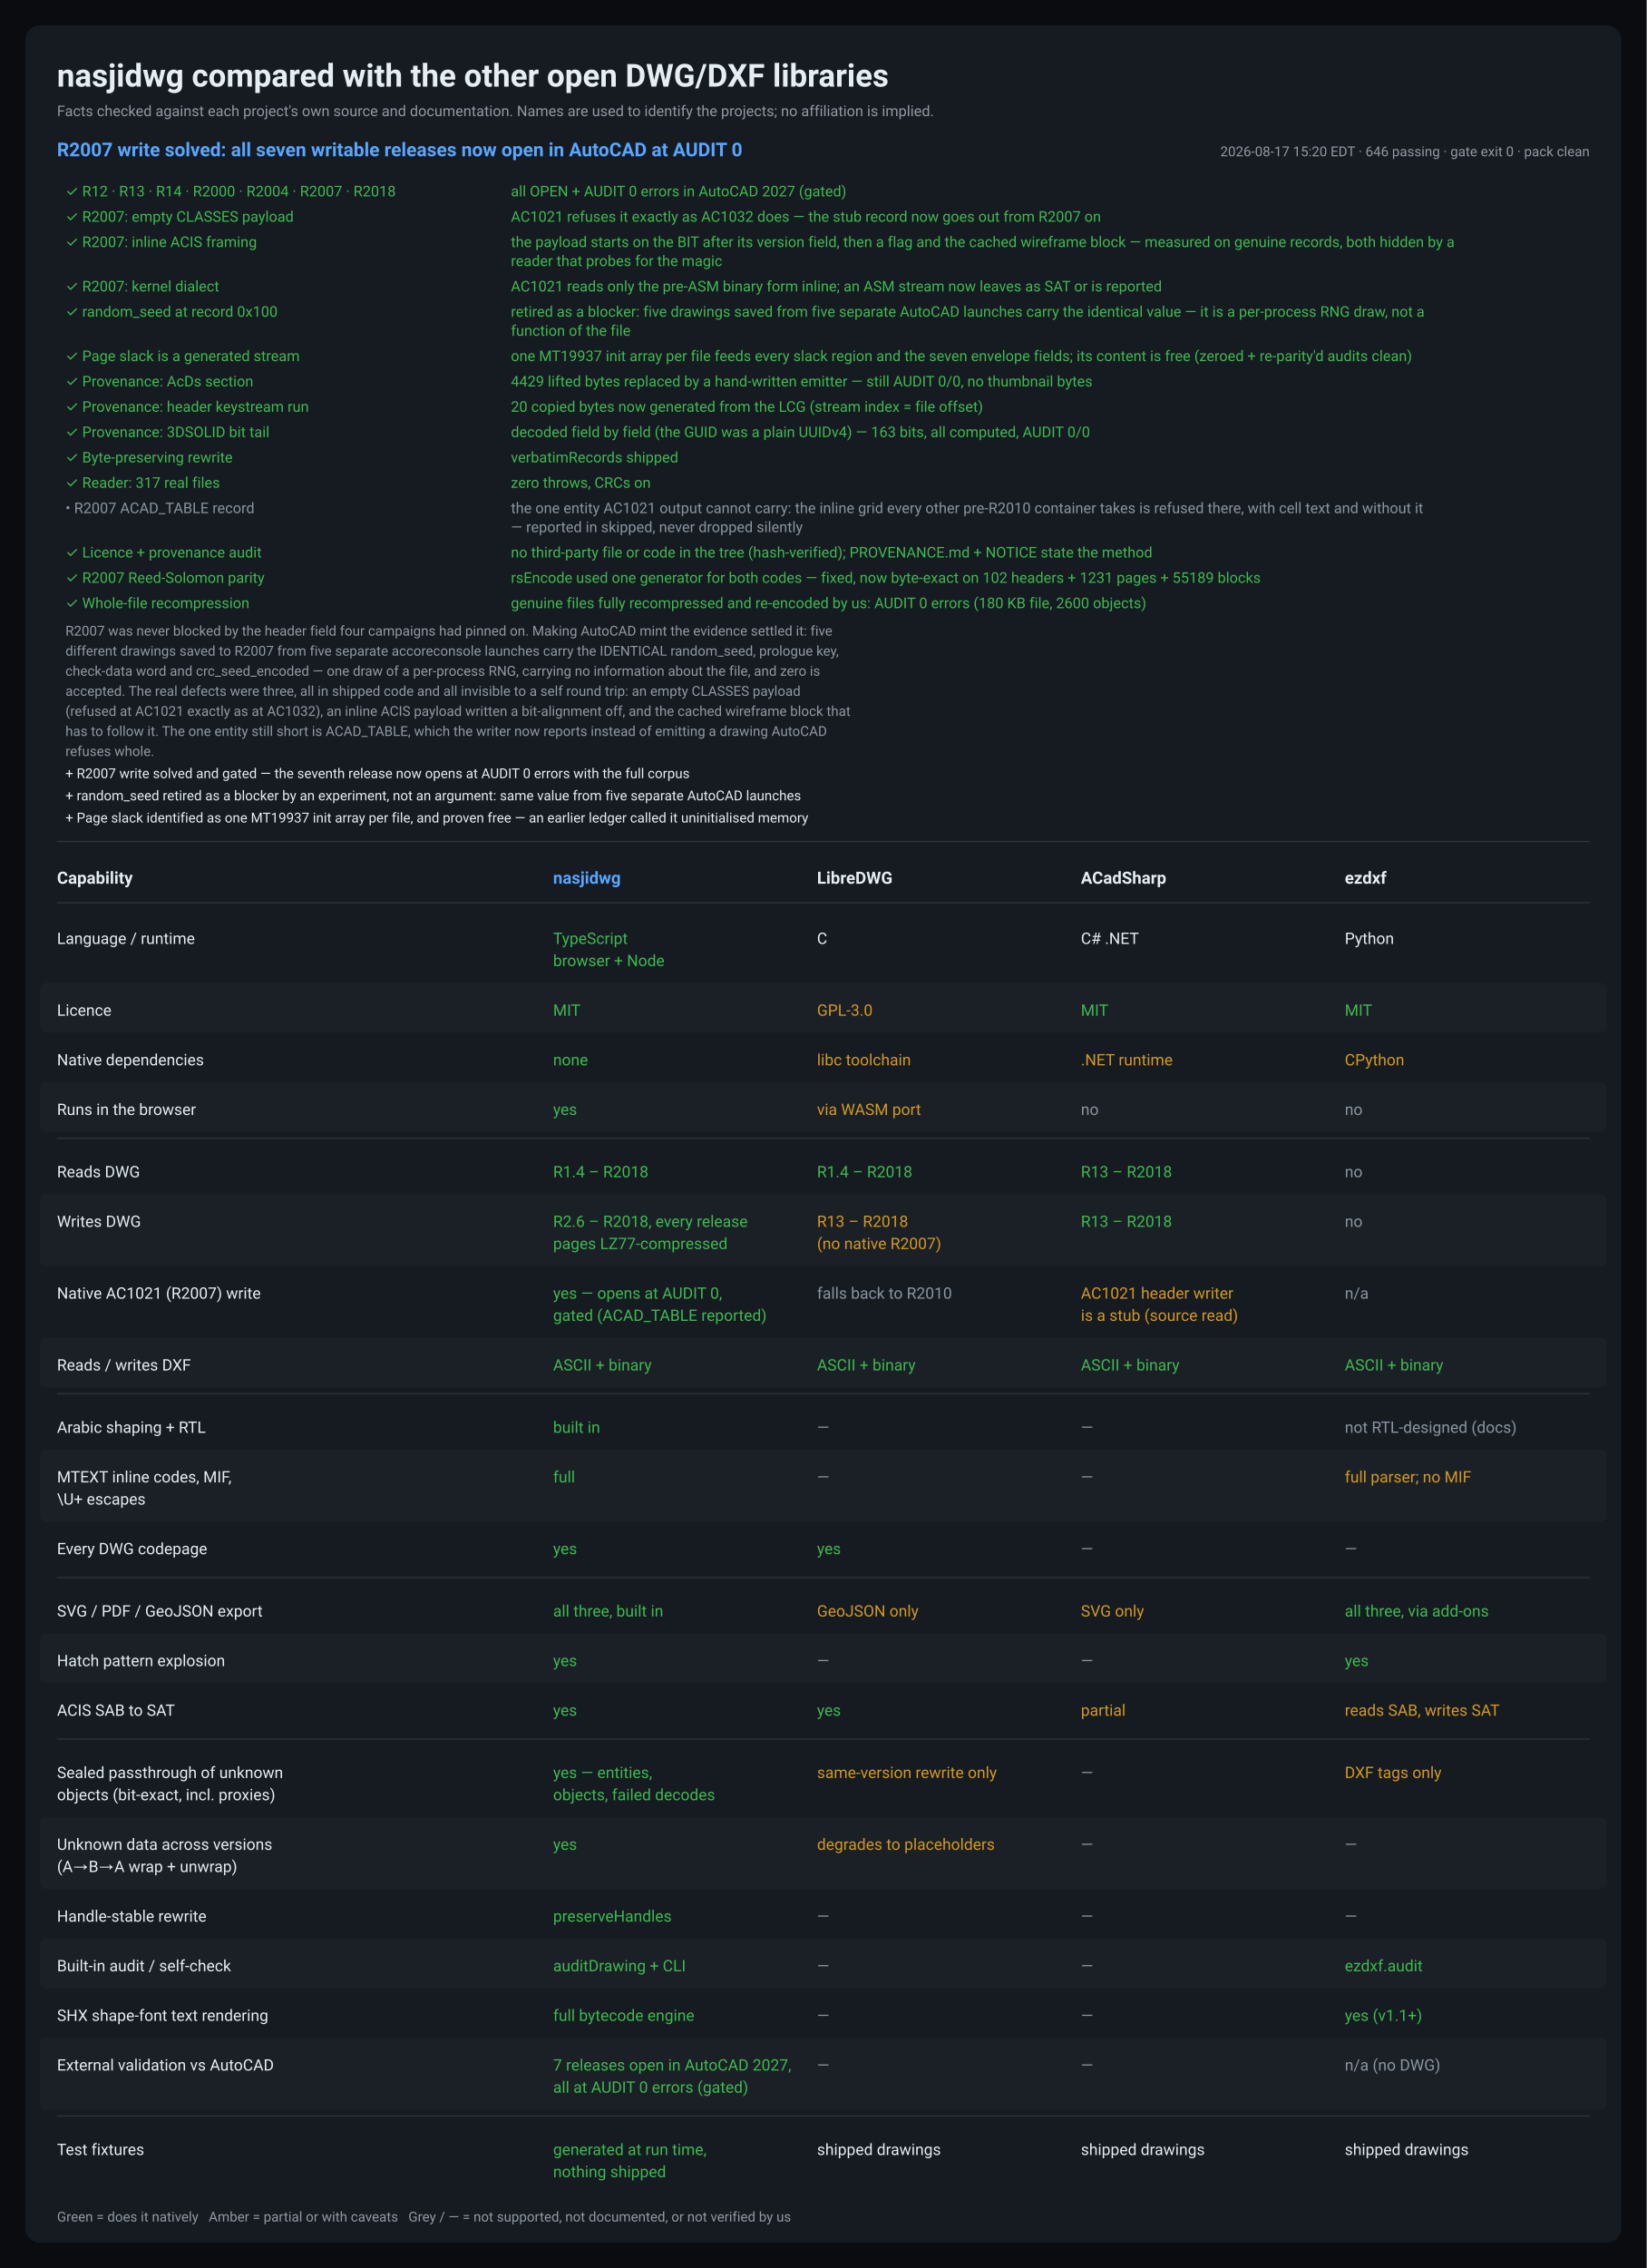
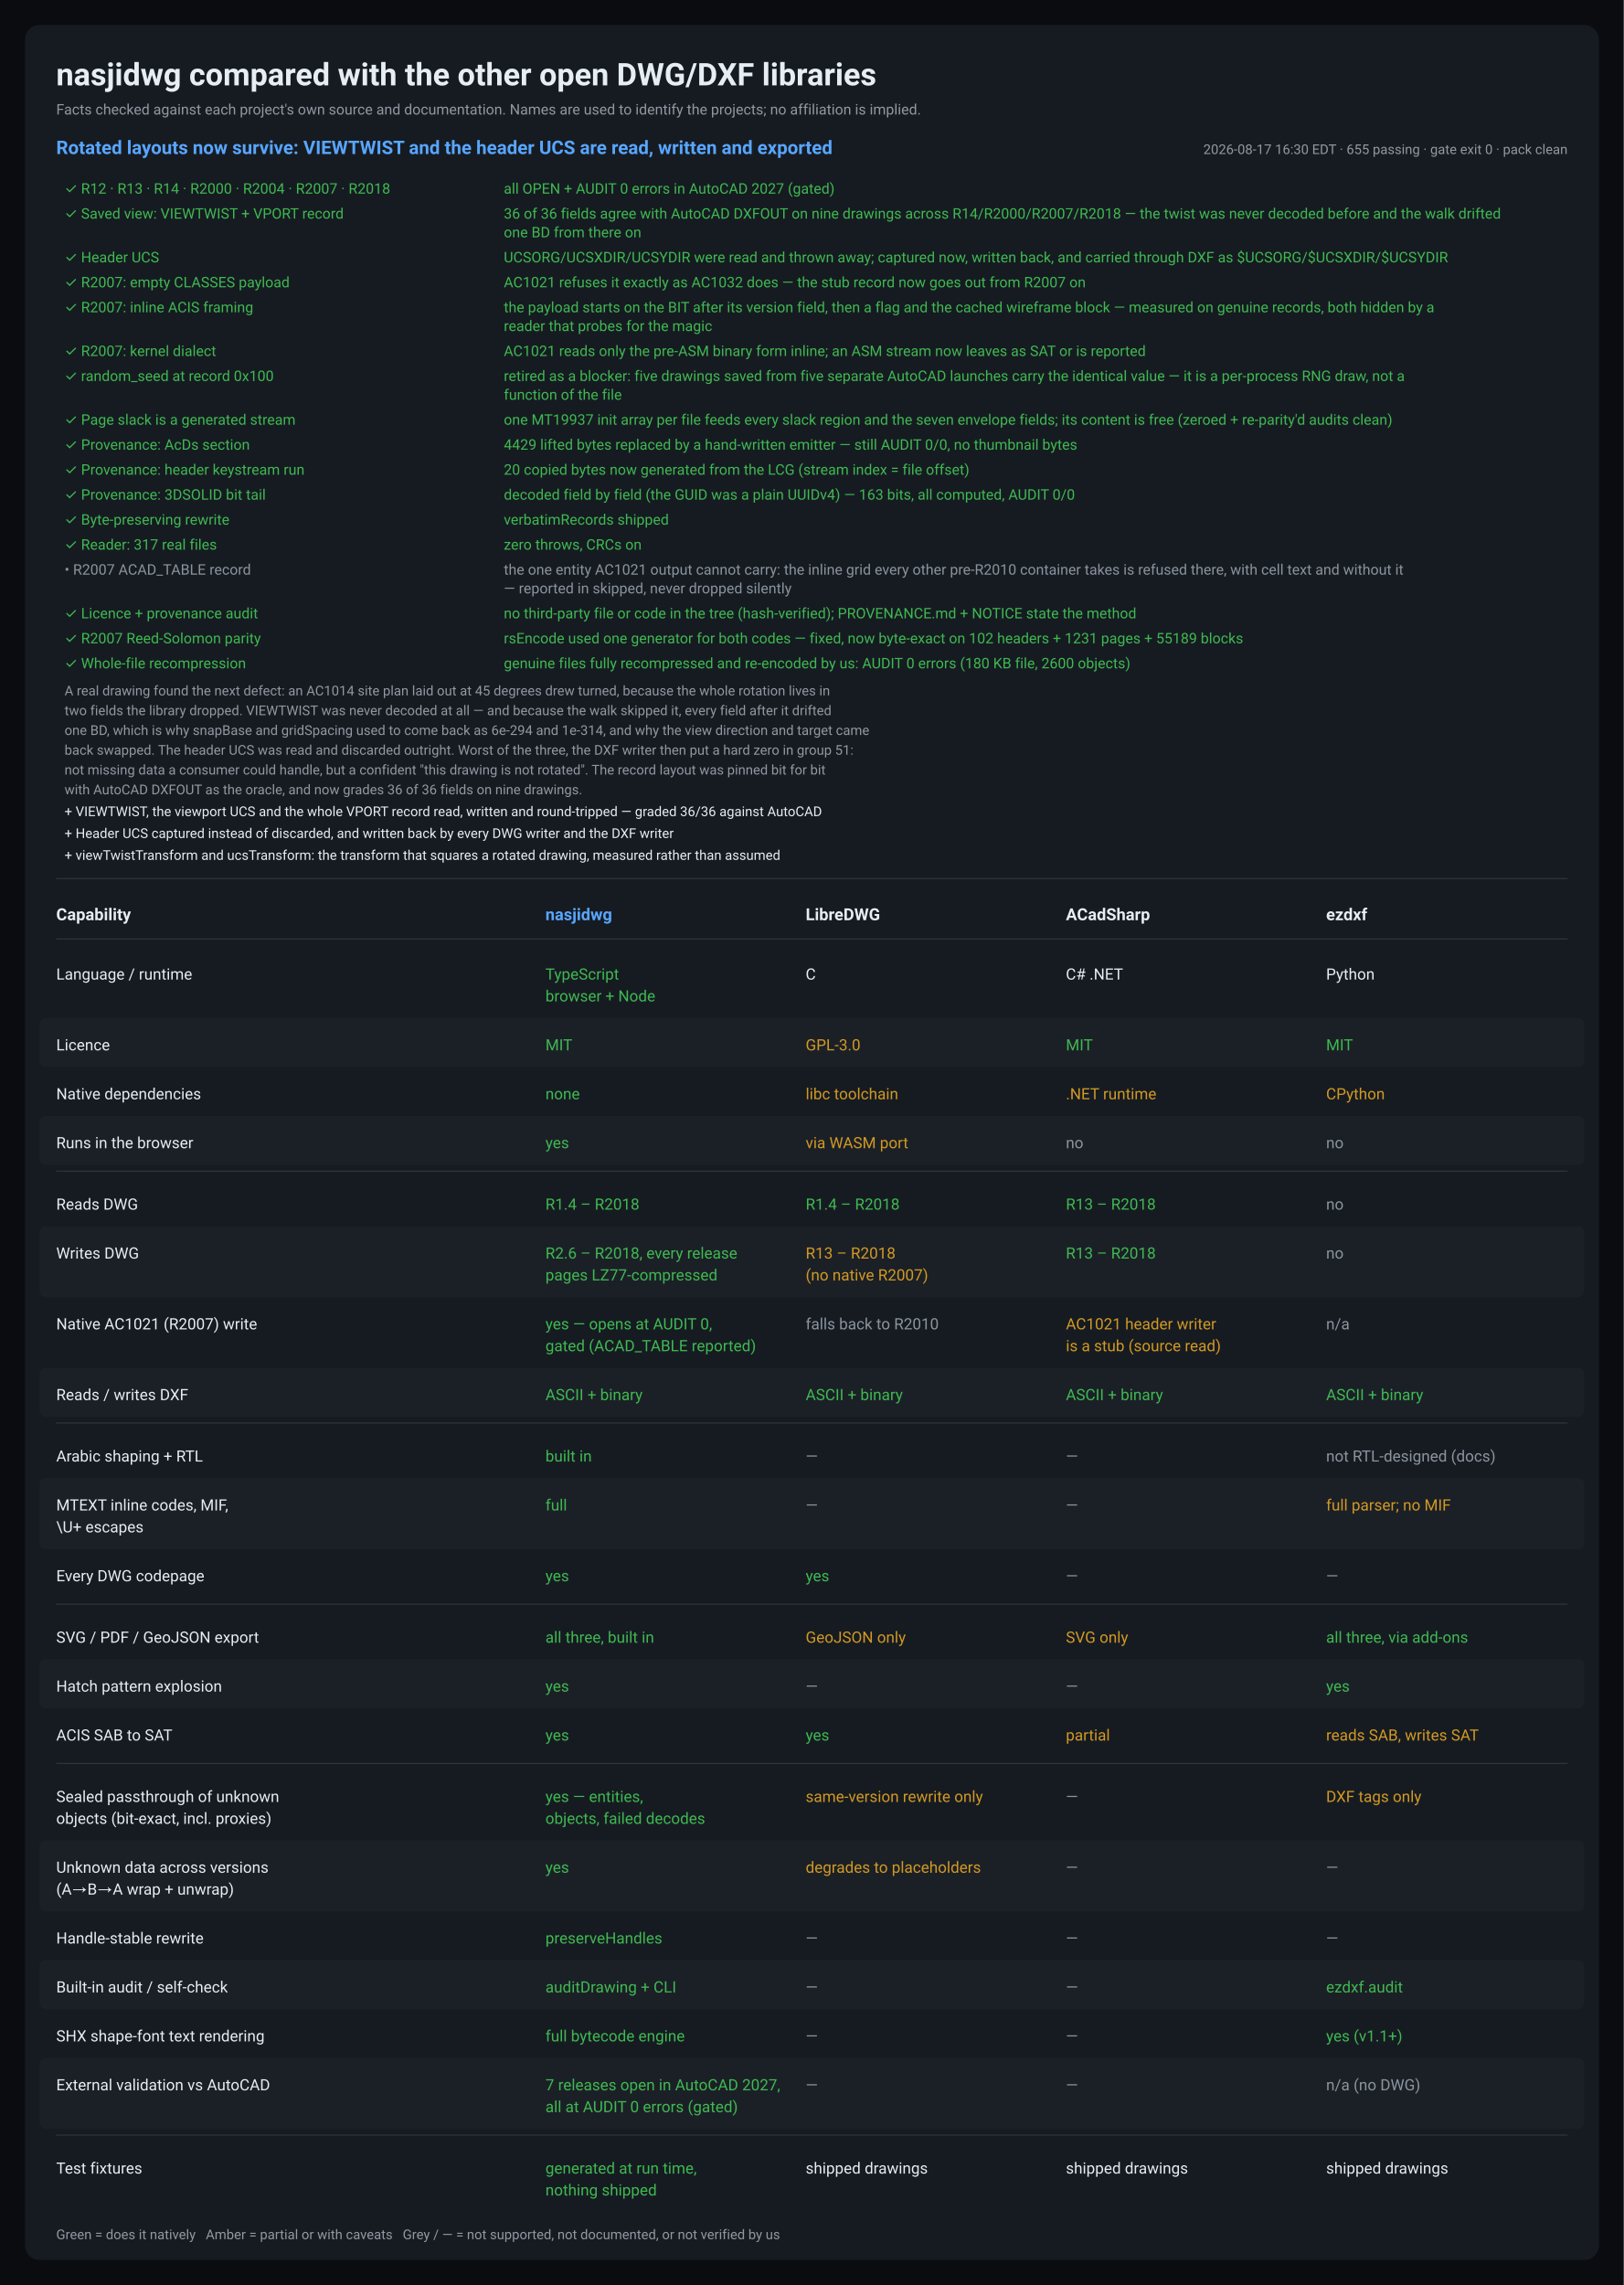
- <svg xmlns="http://www.w3.org/2000/svg" width="1560" height="2148" viewBox="0 0 1560 2148" font-family="Segoe UI, -apple-system, Roboto, Helvetica, Arial, sans-serif">
-   <rect width="1560" height="2148" fill="#0a0c10" />
-   <rect x="24" y="24" width="1512" height="2100" rx="14" fill="#161b22" />
+ <svg xmlns="http://www.w3.org/2000/svg" width="1560" height="2195" viewBox="0 0 1560 2195" font-family="Segoe UI, -apple-system, Roboto, Helvetica, Arial, sans-serif">
+   <rect width="1560" height="2195" fill="#0a0c10" />
+   <rect x="24" y="24" width="1512" height="2147" rx="14" fill="#161b22" />
  <text x="54" y="82" font-size="30" font-weight="700" fill="#e6edf3">nasjidwg compared with the other open DWG/DXF libraries</text>
  <text x="54" y="110" font-size="14" fill="#9198a1">Facts checked against each project's own source and documentation. Names are used to identify the projects; no affiliation is implied.</text>
-   <text x="54" y="148" font-size="18" font-weight="700" fill="#58a6ff">R2007 write solved: all seven writable releases now open in AutoCAD at AUDIT 0</text>
-   <text x="1506" y="148" text-anchor="end" font-size="13" fill="#9198a1">2026-08-17 15:20 EDT   ·   646 passing · gate exit 0 · pack clean</text>
+   <text x="54" y="148" font-size="18" font-weight="700" fill="#58a6ff">Rotated layouts now survive: VIEWTWIST and the header UCS are read, written and exported</text>
+   <text x="1506" y="148" text-anchor="end" font-size="13" fill="#9198a1">2026-08-17 16:30 EDT   ·   655 passing · gate exit 0 · pack clean</text>
  <text x="62" y="186" font-size="14" fill="#3fb950">✓  R12 · R13 · R14 · R2000 · R2004 · R2007 · R2018</text>
  <text x="484" y="186" font-size="14" fill="#3fb950">all OPEN + AUDIT 0 errors in AutoCAD 2027 (gated)</text>
-   <text x="62" y="210" font-size="14" fill="#3fb950">✓  R2007: empty CLASSES payload</text>
-   <text x="484" y="210" font-size="14" fill="#3fb950">AC1021 refuses it exactly as AC1032 does — the stub record now goes out from R2007 on</text>
-   <text x="62" y="234" font-size="14" fill="#3fb950">✓  R2007: inline ACIS framing</text>
-   <text x="484" y="234" font-size="14" fill="#3fb950">the payload starts on the BIT after its version field, then a flag and the cached wireframe block — measured on genuine records, both hidden by a</text>
-   <text x="484" y="252" font-size="14" fill="#3fb950">reader that probes for the magic</text>
-   <text x="62" y="276" font-size="14" fill="#3fb950">✓  R2007: kernel dialect</text>
-   <text x="484" y="276" font-size="14" fill="#3fb950">AC1021 reads only the pre-ASM binary form inline; an ASM stream now leaves as SAT or is reported</text>
-   <text x="62" y="300" font-size="14" fill="#3fb950">✓  random_seed at record 0x100</text>
-   <text x="484" y="300" font-size="14" fill="#3fb950">retired as a blocker: five drawings saved from five separate AutoCAD launches carry the identical value — it is a per-process RNG draw, not a</text>
-   <text x="484" y="318" font-size="14" fill="#3fb950">function of the file</text>
-   <text x="62" y="342" font-size="14" fill="#3fb950">✓  Page slack is a generated stream</text>
-   <text x="484" y="342" font-size="14" fill="#3fb950">one MT19937 init array per file feeds every slack region and the seven envelope fields; its content is free (zeroed + re-parity'd audits clean)</text>
-   <text x="62" y="366" font-size="14" fill="#3fb950">✓  Provenance: AcDs section</text>
-   <text x="484" y="366" font-size="14" fill="#3fb950">4429 lifted bytes replaced by a hand-written emitter — still AUDIT 0/0, no thumbnail bytes</text>
-   <text x="62" y="390" font-size="14" fill="#3fb950">✓  Provenance: header keystream run</text>
-   <text x="484" y="390" font-size="14" fill="#3fb950">20 copied bytes now generated from the LCG (stream index = file offset)</text>
-   <text x="62" y="414" font-size="14" fill="#3fb950">✓  Provenance: 3DSOLID bit tail</text>
-   <text x="484" y="414" font-size="14" fill="#3fb950">decoded field by field (the GUID was a plain UUIDv4) — 163 bits, all computed, AUDIT 0/0</text>
-   <text x="62" y="438" font-size="14" fill="#3fb950">✓  Byte-preserving rewrite</text>
-   <text x="484" y="438" font-size="14" fill="#3fb950">verbatimRecords shipped</text>
-   <text x="62" y="462" font-size="14" fill="#3fb950">✓  Reader: 317 real files</text>
-   <text x="484" y="462" font-size="14" fill="#3fb950">zero throws, CRCs on</text>
-   <text x="62" y="486" font-size="14" fill="#8b949e">•  R2007 ACAD_TABLE record</text>
-   <text x="484" y="486" font-size="14" fill="#8b949e">the one entity AC1021 output cannot carry: the inline grid every other pre-R2010 container takes is refused there, with cell text and without it</text>
-   <text x="484" y="504" font-size="14" fill="#8b949e">— reported in skipped, never dropped silently</text>
-   <text x="62" y="528" font-size="14" fill="#3fb950">✓  Licence + provenance audit</text>
-   <text x="484" y="528" font-size="14" fill="#3fb950">no third-party file or code in the tree (hash-verified); PROVENANCE.md + NOTICE state the method</text>
-   <text x="62" y="552" font-size="14" fill="#3fb950">✓  R2007 Reed-Solomon parity</text>
-   <text x="484" y="552" font-size="14" fill="#3fb950">rsEncode used one generator for both codes — fixed, now byte-exact on 102 headers + 1231 pages + 55189 blocks</text>
-   <text x="62" y="576" font-size="14" fill="#3fb950">✓  Whole-file recompression</text>
-   <text x="484" y="576" font-size="14" fill="#3fb950">genuine files fully recompressed and re-encoded by us: AUDIT 0 errors (180 KB file, 2600 objects)</text>
-   <text x="62" y="602" font-size="13" fill="#9198a1">R2007 was never blocked by the header field four campaigns had pinned on. Making AutoCAD mint the evidence settled it: five</text>
-   <text x="62" y="621" font-size="13" fill="#9198a1">different drawings saved to R2007 from five separate accoreconsole launches carry the IDENTICAL random_seed, prologue key,</text>
-   <text x="62" y="640" font-size="13" fill="#9198a1">check-data word and crc_seed_encoded — one draw of a per-process RNG, carrying no information about the file, and zero is</text>
-   <text x="62" y="659" font-size="13" fill="#9198a1">accepted. The real defects were three, all in shipped code and all invisible to a self round trip: an empty CLASSES payload</text>
-   <text x="62" y="678" font-size="13" fill="#9198a1">(refused at AC1021 exactly as at AC1032), an inline ACIS payload written a bit-alignment off, and the cached wireframe block that</text>
-   <text x="62" y="697" font-size="13" fill="#9198a1">has to follow it. The one entity still short is ACAD_TABLE, which the writer now reports instead of emitting a drawing AutoCAD</text>
-   <text x="62" y="716" font-size="13" fill="#9198a1">refuses whole.</text>
-   <text x="62" y="737" font-size="13" fill="#e6edf3">+ R2007 write solved and gated — the seventh release now opens at AUDIT 0 errors with the full corpus</text>
-   <text x="62" y="758" font-size="13" fill="#e6edf3">+ random_seed retired as a blocker by an experiment, not an argument: same value from five separate AutoCAD launches</text>
-   <text x="62" y="779" font-size="13" fill="#e6edf3">+ Page slack identified as one MT19937 init array per file, and proven free — an earlier ledger called it uninitialised memory</text>
-   <line x1="54" y1="797" x2="1506" y2="797" stroke="#30363d" />
-   <text x="54" y="837" font-size="16" font-weight="600" fill="#e6edf3">Capability</text>
-   <text x="524" y="837" font-size="16" font-weight="600" fill="#58a6ff">nasjidwg</text>
-   <text x="774" y="837" font-size="16" font-weight="600" fill="#e6edf3">LibreDWG</text>
-   <text x="1024" y="837" font-size="16" font-weight="600" fill="#e6edf3">ACadSharp</text>
-   <text x="1274" y="837" font-size="16" font-weight="600" fill="#e6edf3">ezdxf</text>
-   <line x1="54" y1="855" x2="1506" y2="855" stroke="#30363d" />
-   <text x="54" y="894" font-size="15" fill="#e6edf3">Language / runtime</text>
-   <text x="524" y="894" font-size="15" fill="#3fb950">TypeScript</text>
-   <text x="524" y="915" font-size="15" fill="#3fb950">browser + Node</text>
-   <text x="774" y="894" font-size="15" fill="#e6edf3">C</text>
-   <text x="1024" y="894" font-size="15" fill="#e6edf3">C#  .NET</text>
-   <text x="1274" y="894" font-size="15" fill="#e6edf3">Python</text>
-   <rect x="38" y="931" width="1484" height="47" rx="6" fill="rgba(255,255,255,0.025)" />
-   <text x="54" y="962" font-size="15" fill="#e6edf3">Licence</text>
-   <text x="524" y="962" font-size="15" fill="#3fb950">MIT</text>
-   <text x="774" y="962" font-size="15" fill="#d29922">GPL-3.0</text>
-   <text x="1024" y="962" font-size="15" fill="#3fb950">MIT</text>
-   <text x="1274" y="962" font-size="15" fill="#3fb950">MIT</text>
-   <text x="54" y="1009" font-size="15" fill="#e6edf3">Native dependencies</text>
-   <text x="524" y="1009" font-size="15" fill="#3fb950">none</text>
-   <text x="774" y="1009" font-size="15" fill="#d29922">libc toolchain</text>
-   <text x="1024" y="1009" font-size="15" fill="#d29922">.NET runtime</text>
-   <text x="1274" y="1009" font-size="15" fill="#d29922">CPython</text>
-   <rect x="38" y="1025" width="1484" height="47" rx="6" fill="rgba(255,255,255,0.025)" />
-   <text x="54" y="1056" font-size="15" fill="#e6edf3">Runs in the browser</text>
-   <text x="524" y="1056" font-size="15" fill="#3fb950">yes</text>
-   <text x="774" y="1056" font-size="15" fill="#d29922">via WASM port</text>
-   <text x="1024" y="1056" font-size="15" fill="#8b949e">no</text>
-   <text x="1274" y="1056" font-size="15" fill="#8b949e">no</text>
-   <line x1="54" y1="1078" x2="1506" y2="1078" stroke="#30363d" />
-   <text x="54" y="1115" font-size="15" fill="#e6edf3">Reads DWG</text>
-   <text x="524" y="1115" font-size="15" fill="#3fb950">R1.4 – R2018</text>
-   <text x="774" y="1115" font-size="15" fill="#3fb950">R1.4 – R2018</text>
-   <text x="1024" y="1115" font-size="15" fill="#3fb950">R13 – R2018</text>
-   <text x="1274" y="1115" font-size="15" fill="#8b949e">no</text>
-   <rect x="38" y="1131" width="1484" height="68" rx="6" fill="rgba(255,255,255,0.025)" />
-   <text x="54" y="1162" font-size="15" fill="#e6edf3">Writes DWG</text>
-   <text x="524" y="1162" font-size="15" fill="#3fb950">R2.6 – R2018, every release</text>
-   <text x="524" y="1183" font-size="15" fill="#3fb950">pages LZ77-compressed</text>
-   <text x="774" y="1162" font-size="15" fill="#d29922">R13 – R2018</text>
-   <text x="774" y="1183" font-size="15" fill="#d29922">(no native R2007)</text>
+   <text x="62" y="210" font-size="14" fill="#3fb950">✓  Saved view: VIEWTWIST + VPORT record</text>
+   <text x="484" y="210" font-size="14" fill="#3fb950">36 of 36 fields agree with AutoCAD DXFOUT on nine drawings across R14/R2000/R2007/R2018 — the twist was never decoded before and the walk drifted</text>
+   <text x="484" y="228" font-size="14" fill="#3fb950">one BD from there on</text>
+   <text x="62" y="252" font-size="14" fill="#3fb950">✓  Header UCS</text>
+   <text x="484" y="252" font-size="14" fill="#3fb950">UCSORG/UCSXDIR/UCSYDIR were read and thrown away; captured now, written back, and carried through DXF as $UCSORG/$UCSXDIR/$UCSYDIR</text>
+   <text x="62" y="276" font-size="14" fill="#3fb950">✓  R2007: empty CLASSES payload</text>
+   <text x="484" y="276" font-size="14" fill="#3fb950">AC1021 refuses it exactly as AC1032 does — the stub record now goes out from R2007 on</text>
+   <text x="62" y="300" font-size="14" fill="#3fb950">✓  R2007: inline ACIS framing</text>
+   <text x="484" y="300" font-size="14" fill="#3fb950">the payload starts on the BIT after its version field, then a flag and the cached wireframe block — measured on genuine records, both hidden by a</text>
+   <text x="484" y="318" font-size="14" fill="#3fb950">reader that probes for the magic</text>
+   <text x="62" y="342" font-size="14" fill="#3fb950">✓  R2007: kernel dialect</text>
+   <text x="484" y="342" font-size="14" fill="#3fb950">AC1021 reads only the pre-ASM binary form inline; an ASM stream now leaves as SAT or is reported</text>
+   <text x="62" y="366" font-size="14" fill="#3fb950">✓  random_seed at record 0x100</text>
+   <text x="484" y="366" font-size="14" fill="#3fb950">retired as a blocker: five drawings saved from five separate AutoCAD launches carry the identical value — it is a per-process RNG draw, not a</text>
+   <text x="484" y="384" font-size="14" fill="#3fb950">function of the file</text>
+   <text x="62" y="408" font-size="14" fill="#3fb950">✓  Page slack is a generated stream</text>
+   <text x="484" y="408" font-size="14" fill="#3fb950">one MT19937 init array per file feeds every slack region and the seven envelope fields; its content is free (zeroed + re-parity'd audits clean)</text>
+   <text x="62" y="432" font-size="14" fill="#3fb950">✓  Provenance: AcDs section</text>
+   <text x="484" y="432" font-size="14" fill="#3fb950">4429 lifted bytes replaced by a hand-written emitter — still AUDIT 0/0, no thumbnail bytes</text>
+   <text x="62" y="456" font-size="14" fill="#3fb950">✓  Provenance: header keystream run</text>
+   <text x="484" y="456" font-size="14" fill="#3fb950">20 copied bytes now generated from the LCG (stream index = file offset)</text>
+   <text x="62" y="480" font-size="14" fill="#3fb950">✓  Provenance: 3DSOLID bit tail</text>
+   <text x="484" y="480" font-size="14" fill="#3fb950">decoded field by field (the GUID was a plain UUIDv4) — 163 bits, all computed, AUDIT 0/0</text>
+   <text x="62" y="504" font-size="14" fill="#3fb950">✓  Byte-preserving rewrite</text>
+   <text x="484" y="504" font-size="14" fill="#3fb950">verbatimRecords shipped</text>
+   <text x="62" y="528" font-size="14" fill="#3fb950">✓  Reader: 317 real files</text>
+   <text x="484" y="528" font-size="14" fill="#3fb950">zero throws, CRCs on</text>
+   <text x="62" y="552" font-size="14" fill="#8b949e">•  R2007 ACAD_TABLE record</text>
+   <text x="484" y="552" font-size="14" fill="#8b949e">the one entity AC1021 output cannot carry: the inline grid every other pre-R2010 container takes is refused there, with cell text and without it</text>
+   <text x="484" y="570" font-size="14" fill="#8b949e">— reported in skipped, never dropped silently</text>
+   <text x="62" y="594" font-size="14" fill="#3fb950">✓  Licence + provenance audit</text>
+   <text x="484" y="594" font-size="14" fill="#3fb950">no third-party file or code in the tree (hash-verified); PROVENANCE.md + NOTICE state the method</text>
+   <text x="62" y="618" font-size="14" fill="#3fb950">✓  R2007 Reed-Solomon parity</text>
+   <text x="484" y="618" font-size="14" fill="#3fb950">rsEncode used one generator for both codes — fixed, now byte-exact on 102 headers + 1231 pages + 55189 blocks</text>
+   <text x="62" y="642" font-size="14" fill="#3fb950">✓  Whole-file recompression</text>
+   <text x="484" y="642" font-size="14" fill="#3fb950">genuine files fully recompressed and re-encoded by us: AUDIT 0 errors (180 KB file, 2600 objects)</text>
+   <text x="62" y="668" font-size="13" fill="#9198a1">A real drawing found the next defect: an AC1014 site plan laid out at 45 degrees drew turned, because the whole rotation lives in</text>
+   <text x="62" y="687" font-size="13" fill="#9198a1">two fields the library dropped. VIEWTWIST was never decoded at all — and because the walk skipped it, every field after it drifted</text>
+   <text x="62" y="706" font-size="13" fill="#9198a1">one BD, which is why snapBase and gridSpacing used to come back as 6e-294 and 1e-314, and why the view direction and target came</text>
+   <text x="62" y="725" font-size="13" fill="#9198a1">back swapped. The header UCS was read and discarded outright. Worst of the three, the DXF writer then put a hard zero in group 51:</text>
+   <text x="62" y="744" font-size="13" fill="#9198a1">not missing data a consumer could handle, but a confident "this drawing is not rotated". The record layout was pinned bit for bit</text>
+   <text x="62" y="763" font-size="13" fill="#9198a1">with AutoCAD DXFOUT as the oracle, and now grades 36 of 36 fields on nine drawings.</text>
+   <text x="62" y="784" font-size="13" fill="#e6edf3">+ VIEWTWIST, the viewport UCS and the whole VPORT record read, written and round-tripped — graded 36/36 against AutoCAD</text>
+   <text x="62" y="805" font-size="13" fill="#e6edf3">+ Header UCS captured instead of discarded, and written back by every DWG writer and the DXF writer</text>
+   <text x="62" y="826" font-size="13" fill="#e6edf3">+ viewTwistTransform and ucsTransform: the transform that squares a rotated drawing, measured rather than assumed</text>
+   <line x1="54" y1="844" x2="1506" y2="844" stroke="#30363d" />
+   <text x="54" y="884" font-size="16" font-weight="600" fill="#e6edf3">Capability</text>
+   <text x="524" y="884" font-size="16" font-weight="600" fill="#58a6ff">nasjidwg</text>
+   <text x="774" y="884" font-size="16" font-weight="600" fill="#e6edf3">LibreDWG</text>
+   <text x="1024" y="884" font-size="16" font-weight="600" fill="#e6edf3">ACadSharp</text>
+   <text x="1274" y="884" font-size="16" font-weight="600" fill="#e6edf3">ezdxf</text>
+   <line x1="54" y1="902" x2="1506" y2="902" stroke="#30363d" />
+   <text x="54" y="941" font-size="15" fill="#e6edf3">Language / runtime</text>
+   <text x="524" y="941" font-size="15" fill="#3fb950">TypeScript</text>
+   <text x="524" y="962" font-size="15" fill="#3fb950">browser + Node</text>
+   <text x="774" y="941" font-size="15" fill="#e6edf3">C</text>
+   <text x="1024" y="941" font-size="15" fill="#e6edf3">C#  .NET</text>
+   <text x="1274" y="941" font-size="15" fill="#e6edf3">Python</text>
+   <rect x="38" y="978" width="1484" height="47" rx="6" fill="rgba(255,255,255,0.025)" />
+   <text x="54" y="1009" font-size="15" fill="#e6edf3">Licence</text>
+   <text x="524" y="1009" font-size="15" fill="#3fb950">MIT</text>
+   <text x="774" y="1009" font-size="15" fill="#d29922">GPL-3.0</text>
+   <text x="1024" y="1009" font-size="15" fill="#3fb950">MIT</text>
+   <text x="1274" y="1009" font-size="15" fill="#3fb950">MIT</text>
+   <text x="54" y="1056" font-size="15" fill="#e6edf3">Native dependencies</text>
+   <text x="524" y="1056" font-size="15" fill="#3fb950">none</text>
+   <text x="774" y="1056" font-size="15" fill="#d29922">libc toolchain</text>
+   <text x="1024" y="1056" font-size="15" fill="#d29922">.NET runtime</text>
+   <text x="1274" y="1056" font-size="15" fill="#d29922">CPython</text>
+   <rect x="38" y="1072" width="1484" height="47" rx="6" fill="rgba(255,255,255,0.025)" />
+   <text x="54" y="1103" font-size="15" fill="#e6edf3">Runs in the browser</text>
+   <text x="524" y="1103" font-size="15" fill="#3fb950">yes</text>
+   <text x="774" y="1103" font-size="15" fill="#d29922">via WASM port</text>
+   <text x="1024" y="1103" font-size="15" fill="#8b949e">no</text>
+   <text x="1274" y="1103" font-size="15" fill="#8b949e">no</text>
+   <line x1="54" y1="1125" x2="1506" y2="1125" stroke="#30363d" />
+   <text x="54" y="1162" font-size="15" fill="#e6edf3">Reads DWG</text>
+   <text x="524" y="1162" font-size="15" fill="#3fb950">R1.4 – R2018</text>
+   <text x="774" y="1162" font-size="15" fill="#3fb950">R1.4 – R2018</text>
  <text x="1024" y="1162" font-size="15" fill="#3fb950">R13 – R2018</text>
  <text x="1274" y="1162" font-size="15" fill="#8b949e">no</text>
-   <text x="54" y="1230" font-size="15" fill="#e6edf3">Native AC1021 (R2007) write</text>
-   <text x="524" y="1230" font-size="15" fill="#3fb950">yes — opens at AUDIT 0,</text>
-   <text x="524" y="1251" font-size="15" fill="#3fb950">gated (ACAD_TABLE reported)</text>
-   <text x="774" y="1230" font-size="15" fill="#8b949e">falls back to R2010</text>
-   <text x="1024" y="1230" font-size="15" fill="#d29922">AC1021 header writer</text>
-   <text x="1024" y="1251" font-size="15" fill="#d29922">is a stub (source read)</text>
-   <text x="1274" y="1230" font-size="15" fill="#8b949e">n/a</text>
-   <rect x="38" y="1267" width="1484" height="47" rx="6" fill="rgba(255,255,255,0.025)" />
-   <text x="54" y="1298" font-size="15" fill="#e6edf3">Reads / writes DXF</text>
-   <text x="524" y="1298" font-size="15" fill="#3fb950">ASCII + binary</text>
-   <text x="774" y="1298" font-size="15" fill="#3fb950">ASCII + binary</text>
-   <text x="1024" y="1298" font-size="15" fill="#3fb950">ASCII + binary</text>
-   <text x="1274" y="1298" font-size="15" fill="#3fb950">ASCII + binary</text>
-   <line x1="54" y1="1320" x2="1506" y2="1320" stroke="#30363d" />
-   <text x="54" y="1357" font-size="15" fill="#e6edf3">Arabic shaping + RTL</text>
-   <text x="524" y="1357" font-size="15" fill="#3fb950">built in</text>
-   <text x="774" y="1357" font-size="15" fill="#8b949e">—</text>
-   <text x="1024" y="1357" font-size="15" fill="#8b949e">—</text>
-   <text x="1274" y="1357" font-size="15" fill="#8b949e">not RTL-designed (docs)</text>
-   <rect x="38" y="1373" width="1484" height="68" rx="6" fill="rgba(255,255,255,0.025)" />
-   <text x="54" y="1404" font-size="15" fill="#e6edf3">MTEXT inline codes, MIF,</text>
-   <text x="54" y="1425" font-size="15" fill="#e6edf3">\U+ escapes</text>
-   <text x="524" y="1404" font-size="15" fill="#3fb950">full</text>
+   <rect x="38" y="1178" width="1484" height="68" rx="6" fill="rgba(255,255,255,0.025)" />
+   <text x="54" y="1209" font-size="15" fill="#e6edf3">Writes DWG</text>
+   <text x="524" y="1209" font-size="15" fill="#3fb950">R2.6 – R2018, every release</text>
+   <text x="524" y="1230" font-size="15" fill="#3fb950">pages LZ77-compressed</text>
+   <text x="774" y="1209" font-size="15" fill="#d29922">R13 – R2018</text>
+   <text x="774" y="1230" font-size="15" fill="#d29922">(no native R2007)</text>
+   <text x="1024" y="1209" font-size="15" fill="#3fb950">R13 – R2018</text>
+   <text x="1274" y="1209" font-size="15" fill="#8b949e">no</text>
+   <text x="54" y="1277" font-size="15" fill="#e6edf3">Native AC1021 (R2007) write</text>
+   <text x="524" y="1277" font-size="15" fill="#3fb950">yes — opens at AUDIT 0,</text>
+   <text x="524" y="1298" font-size="15" fill="#3fb950">gated (ACAD_TABLE reported)</text>
+   <text x="774" y="1277" font-size="15" fill="#8b949e">falls back to R2010</text>
+   <text x="1024" y="1277" font-size="15" fill="#d29922">AC1021 header writer</text>
+   <text x="1024" y="1298" font-size="15" fill="#d29922">is a stub (source read)</text>
+   <text x="1274" y="1277" font-size="15" fill="#8b949e">n/a</text>
+   <rect x="38" y="1314" width="1484" height="47" rx="6" fill="rgba(255,255,255,0.025)" />
+   <text x="54" y="1345" font-size="15" fill="#e6edf3">Reads / writes DXF</text>
+   <text x="524" y="1345" font-size="15" fill="#3fb950">ASCII + binary</text>
+   <text x="774" y="1345" font-size="15" fill="#3fb950">ASCII + binary</text>
+   <text x="1024" y="1345" font-size="15" fill="#3fb950">ASCII + binary</text>
+   <text x="1274" y="1345" font-size="15" fill="#3fb950">ASCII + binary</text>
+   <line x1="54" y1="1367" x2="1506" y2="1367" stroke="#30363d" />
+   <text x="54" y="1404" font-size="15" fill="#e6edf3">Arabic shaping + RTL</text>
+   <text x="524" y="1404" font-size="15" fill="#3fb950">built in</text>
  <text x="774" y="1404" font-size="15" fill="#8b949e">—</text>
  <text x="1024" y="1404" font-size="15" fill="#8b949e">—</text>
-   <text x="1274" y="1404" font-size="15" fill="#d29922">full parser; no MIF</text>
-   <text x="54" y="1472" font-size="15" fill="#e6edf3">Every DWG codepage</text>
-   <text x="524" y="1472" font-size="15" fill="#3fb950">yes</text>
-   <text x="774" y="1472" font-size="15" fill="#3fb950">yes</text>
-   <text x="1024" y="1472" font-size="15" fill="#8b949e">—</text>
-   <text x="1274" y="1472" font-size="15" fill="#8b949e">—</text>
-   <line x1="54" y1="1494" x2="1506" y2="1494" stroke="#30363d" />
-   <text x="54" y="1531" font-size="15" fill="#e6edf3">SVG / PDF / GeoJSON export</text>
-   <text x="524" y="1531" font-size="15" fill="#3fb950">all three, built in</text>
-   <text x="774" y="1531" font-size="15" fill="#d29922">GeoJSON only</text>
-   <text x="1024" y="1531" font-size="15" fill="#d29922">SVG only</text>
-   <text x="1274" y="1531" font-size="15" fill="#3fb950">all three, via add-ons</text>
-   <rect x="38" y="1547" width="1484" height="47" rx="6" fill="rgba(255,255,255,0.025)" />
-   <text x="54" y="1578" font-size="15" fill="#e6edf3">Hatch pattern explosion</text>
-   <text x="524" y="1578" font-size="15" fill="#3fb950">yes</text>
-   <text x="774" y="1578" font-size="15" fill="#8b949e">—</text>
-   <text x="1024" y="1578" font-size="15" fill="#8b949e">—</text>
-   <text x="1274" y="1578" font-size="15" fill="#3fb950">yes</text>
-   <text x="54" y="1625" font-size="15" fill="#e6edf3">ACIS SAB to SAT</text>
+   <text x="1274" y="1404" font-size="15" fill="#8b949e">not RTL-designed (docs)</text>
+   <rect x="38" y="1420" width="1484" height="68" rx="6" fill="rgba(255,255,255,0.025)" />
+   <text x="54" y="1451" font-size="15" fill="#e6edf3">MTEXT inline codes, MIF,</text>
+   <text x="54" y="1472" font-size="15" fill="#e6edf3">\U+ escapes</text>
+   <text x="524" y="1451" font-size="15" fill="#3fb950">full</text>
+   <text x="774" y="1451" font-size="15" fill="#8b949e">—</text>
+   <text x="1024" y="1451" font-size="15" fill="#8b949e">—</text>
+   <text x="1274" y="1451" font-size="15" fill="#d29922">full parser; no MIF</text>
+   <text x="54" y="1519" font-size="15" fill="#e6edf3">Every DWG codepage</text>
+   <text x="524" y="1519" font-size="15" fill="#3fb950">yes</text>
+   <text x="774" y="1519" font-size="15" fill="#3fb950">yes</text>
+   <text x="1024" y="1519" font-size="15" fill="#8b949e">—</text>
+   <text x="1274" y="1519" font-size="15" fill="#8b949e">—</text>
+   <line x1="54" y1="1541" x2="1506" y2="1541" stroke="#30363d" />
+   <text x="54" y="1578" font-size="15" fill="#e6edf3">SVG / PDF / GeoJSON export</text>
+   <text x="524" y="1578" font-size="15" fill="#3fb950">all three, built in</text>
+   <text x="774" y="1578" font-size="15" fill="#d29922">GeoJSON only</text>
+   <text x="1024" y="1578" font-size="15" fill="#d29922">SVG only</text>
+   <text x="1274" y="1578" font-size="15" fill="#3fb950">all three, via add-ons</text>
+   <rect x="38" y="1594" width="1484" height="47" rx="6" fill="rgba(255,255,255,0.025)" />
+   <text x="54" y="1625" font-size="15" fill="#e6edf3">Hatch pattern explosion</text>
  <text x="524" y="1625" font-size="15" fill="#3fb950">yes</text>
-   <text x="774" y="1625" font-size="15" fill="#3fb950">yes</text>
-   <text x="1024" y="1625" font-size="15" fill="#d29922">partial</text>
-   <text x="1274" y="1625" font-size="15" fill="#d29922">reads SAB, writes SAT</text>
-   <line x1="54" y1="1647" x2="1506" y2="1647" stroke="#30363d" />
-   <text x="54" y="1684" font-size="15" fill="#e6edf3">Sealed passthrough of unknown</text>
-   <text x="54" y="1705" font-size="15" fill="#e6edf3">objects (bit-exact, incl. proxies)</text>
-   <text x="524" y="1684" font-size="15" fill="#3fb950">yes — entities,</text>
-   <text x="524" y="1705" font-size="15" fill="#3fb950">objects, failed decodes</text>
-   <text x="774" y="1684" font-size="15" fill="#d29922">same-version rewrite only</text>
-   <text x="1024" y="1684" font-size="15" fill="#8b949e">—</text>
-   <text x="1274" y="1684" font-size="15" fill="#d29922">DXF tags only</text>
-   <rect x="38" y="1721" width="1484" height="68" rx="6" fill="rgba(255,255,255,0.025)" />
-   <text x="54" y="1752" font-size="15" fill="#e6edf3">Unknown data across versions</text>
-   <text x="54" y="1773" font-size="15" fill="#e6edf3">(A→B→A wrap + unwrap)</text>
-   <text x="524" y="1752" font-size="15" fill="#3fb950">yes</text>
-   <text x="774" y="1752" font-size="15" fill="#d29922">degrades to placeholders</text>
-   <text x="1024" y="1752" font-size="15" fill="#8b949e">—</text>
-   <text x="1274" y="1752" font-size="15" fill="#8b949e">—</text>
-   <text x="54" y="1820" font-size="15" fill="#e6edf3">Handle-stable rewrite</text>
-   <text x="524" y="1820" font-size="15" fill="#3fb950">preserveHandles</text>
-   <text x="774" y="1820" font-size="15" fill="#8b949e">—</text>
-   <text x="1024" y="1820" font-size="15" fill="#8b949e">—</text>
-   <text x="1274" y="1820" font-size="15" fill="#8b949e">—</text>
-   <rect x="38" y="1836" width="1484" height="47" rx="6" fill="rgba(255,255,255,0.025)" />
-   <text x="54" y="1867" font-size="15" fill="#e6edf3">Built-in audit / self-check</text>
-   <text x="524" y="1867" font-size="15" fill="#3fb950">auditDrawing + CLI</text>
+   <text x="774" y="1625" font-size="15" fill="#8b949e">—</text>
+   <text x="1024" y="1625" font-size="15" fill="#8b949e">—</text>
+   <text x="1274" y="1625" font-size="15" fill="#3fb950">yes</text>
+   <text x="54" y="1672" font-size="15" fill="#e6edf3">ACIS SAB to SAT</text>
+   <text x="524" y="1672" font-size="15" fill="#3fb950">yes</text>
+   <text x="774" y="1672" font-size="15" fill="#3fb950">yes</text>
+   <text x="1024" y="1672" font-size="15" fill="#d29922">partial</text>
+   <text x="1274" y="1672" font-size="15" fill="#d29922">reads SAB, writes SAT</text>
+   <line x1="54" y1="1694" x2="1506" y2="1694" stroke="#30363d" />
+   <text x="54" y="1731" font-size="15" fill="#e6edf3">Sealed passthrough of unknown</text>
+   <text x="54" y="1752" font-size="15" fill="#e6edf3">objects (bit-exact, incl. proxies)</text>
+   <text x="524" y="1731" font-size="15" fill="#3fb950">yes — entities,</text>
+   <text x="524" y="1752" font-size="15" fill="#3fb950">objects, failed decodes</text>
+   <text x="774" y="1731" font-size="15" fill="#d29922">same-version rewrite only</text>
+   <text x="1024" y="1731" font-size="15" fill="#8b949e">—</text>
+   <text x="1274" y="1731" font-size="15" fill="#d29922">DXF tags only</text>
+   <rect x="38" y="1768" width="1484" height="68" rx="6" fill="rgba(255,255,255,0.025)" />
+   <text x="54" y="1799" font-size="15" fill="#e6edf3">Unknown data across versions</text>
+   <text x="54" y="1820" font-size="15" fill="#e6edf3">(A→B→A wrap + unwrap)</text>
+   <text x="524" y="1799" font-size="15" fill="#3fb950">yes</text>
+   <text x="774" y="1799" font-size="15" fill="#d29922">degrades to placeholders</text>
+   <text x="1024" y="1799" font-size="15" fill="#8b949e">—</text>
+   <text x="1274" y="1799" font-size="15" fill="#8b949e">—</text>
+   <text x="54" y="1867" font-size="15" fill="#e6edf3">Handle-stable rewrite</text>
+   <text x="524" y="1867" font-size="15" fill="#3fb950">preserveHandles</text>
  <text x="774" y="1867" font-size="15" fill="#8b949e">—</text>
  <text x="1024" y="1867" font-size="15" fill="#8b949e">—</text>
-   <text x="1274" y="1867" font-size="15" fill="#3fb950">ezdxf.audit</text>
-   <text x="54" y="1914" font-size="15" fill="#e6edf3">SHX shape-font text rendering</text>
-   <text x="524" y="1914" font-size="15" fill="#3fb950">full bytecode engine</text>
+   <text x="1274" y="1867" font-size="15" fill="#8b949e">—</text>
+   <rect x="38" y="1883" width="1484" height="47" rx="6" fill="rgba(255,255,255,0.025)" />
+   <text x="54" y="1914" font-size="15" fill="#e6edf3">Built-in audit / self-check</text>
+   <text x="524" y="1914" font-size="15" fill="#3fb950">auditDrawing + CLI</text>
  <text x="774" y="1914" font-size="15" fill="#8b949e">—</text>
  <text x="1024" y="1914" font-size="15" fill="#8b949e">—</text>
-   <text x="1274" y="1914" font-size="15" fill="#3fb950">yes (v1.1+)</text>
-   <rect x="38" y="1930" width="1484" height="68" rx="6" fill="rgba(255,255,255,0.025)" />
-   <text x="54" y="1961" font-size="15" fill="#e6edf3">External validation vs AutoCAD</text>
-   <text x="524" y="1961" font-size="15" fill="#3fb950">7 releases open in AutoCAD 2027,</text>
-   <text x="524" y="1982" font-size="15" fill="#3fb950">all at AUDIT 0 errors (gated)</text>
+   <text x="1274" y="1914" font-size="15" fill="#3fb950">ezdxf.audit</text>
+   <text x="54" y="1961" font-size="15" fill="#e6edf3">SHX shape-font text rendering</text>
+   <text x="524" y="1961" font-size="15" fill="#3fb950">full bytecode engine</text>
  <text x="774" y="1961" font-size="15" fill="#8b949e">—</text>
  <text x="1024" y="1961" font-size="15" fill="#8b949e">—</text>
-   <text x="1274" y="1961" font-size="15" fill="#8b949e">n/a (no DWG)</text>
-   <line x1="54" y1="2004" x2="1506" y2="2004" stroke="#30363d" />
-   <text x="54" y="2041" font-size="15" fill="#e6edf3">Test fixtures</text>
-   <text x="524" y="2041" font-size="15" fill="#3fb950">generated at run time,</text>
-   <text x="524" y="2062" font-size="15" fill="#3fb950">nothing shipped</text>
-   <text x="774" y="2041" font-size="15" fill="#e6edf3">shipped drawings</text>
-   <text x="1024" y="2041" font-size="15" fill="#e6edf3">shipped drawings</text>
-   <text x="1274" y="2041" font-size="15" fill="#e6edf3">shipped drawings</text>
-   <text x="54" y="2104" font-size="13" fill="#9198a1">Green = does it natively   Amber = partial or with caveats   Grey / — = not supported, not documented, or not verified by us</text>
+   <text x="1274" y="1961" font-size="15" fill="#3fb950">yes (v1.1+)</text>
+   <rect x="38" y="1977" width="1484" height="68" rx="6" fill="rgba(255,255,255,0.025)" />
+   <text x="54" y="2008" font-size="15" fill="#e6edf3">External validation vs AutoCAD</text>
+   <text x="524" y="2008" font-size="15" fill="#3fb950">7 releases open in AutoCAD 2027,</text>
+   <text x="524" y="2029" font-size="15" fill="#3fb950">all at AUDIT 0 errors (gated)</text>
+   <text x="774" y="2008" font-size="15" fill="#8b949e">—</text>
+   <text x="1024" y="2008" font-size="15" fill="#8b949e">—</text>
+   <text x="1274" y="2008" font-size="15" fill="#8b949e">n/a (no DWG)</text>
+   <line x1="54" y1="2051" x2="1506" y2="2051" stroke="#30363d" />
+   <text x="54" y="2088" font-size="15" fill="#e6edf3">Test fixtures</text>
+   <text x="524" y="2088" font-size="15" fill="#3fb950">generated at run time,</text>
+   <text x="524" y="2109" font-size="15" fill="#3fb950">nothing shipped</text>
+   <text x="774" y="2088" font-size="15" fill="#e6edf3">shipped drawings</text>
+   <text x="1024" y="2088" font-size="15" fill="#e6edf3">shipped drawings</text>
+   <text x="1274" y="2088" font-size="15" fill="#e6edf3">shipped drawings</text>
+   <text x="54" y="2151" font-size="13" fill="#9198a1">Green = does it natively   Amber = partial or with caveats   Grey / — = not supported, not documented, or not verified by us</text>
</svg>
